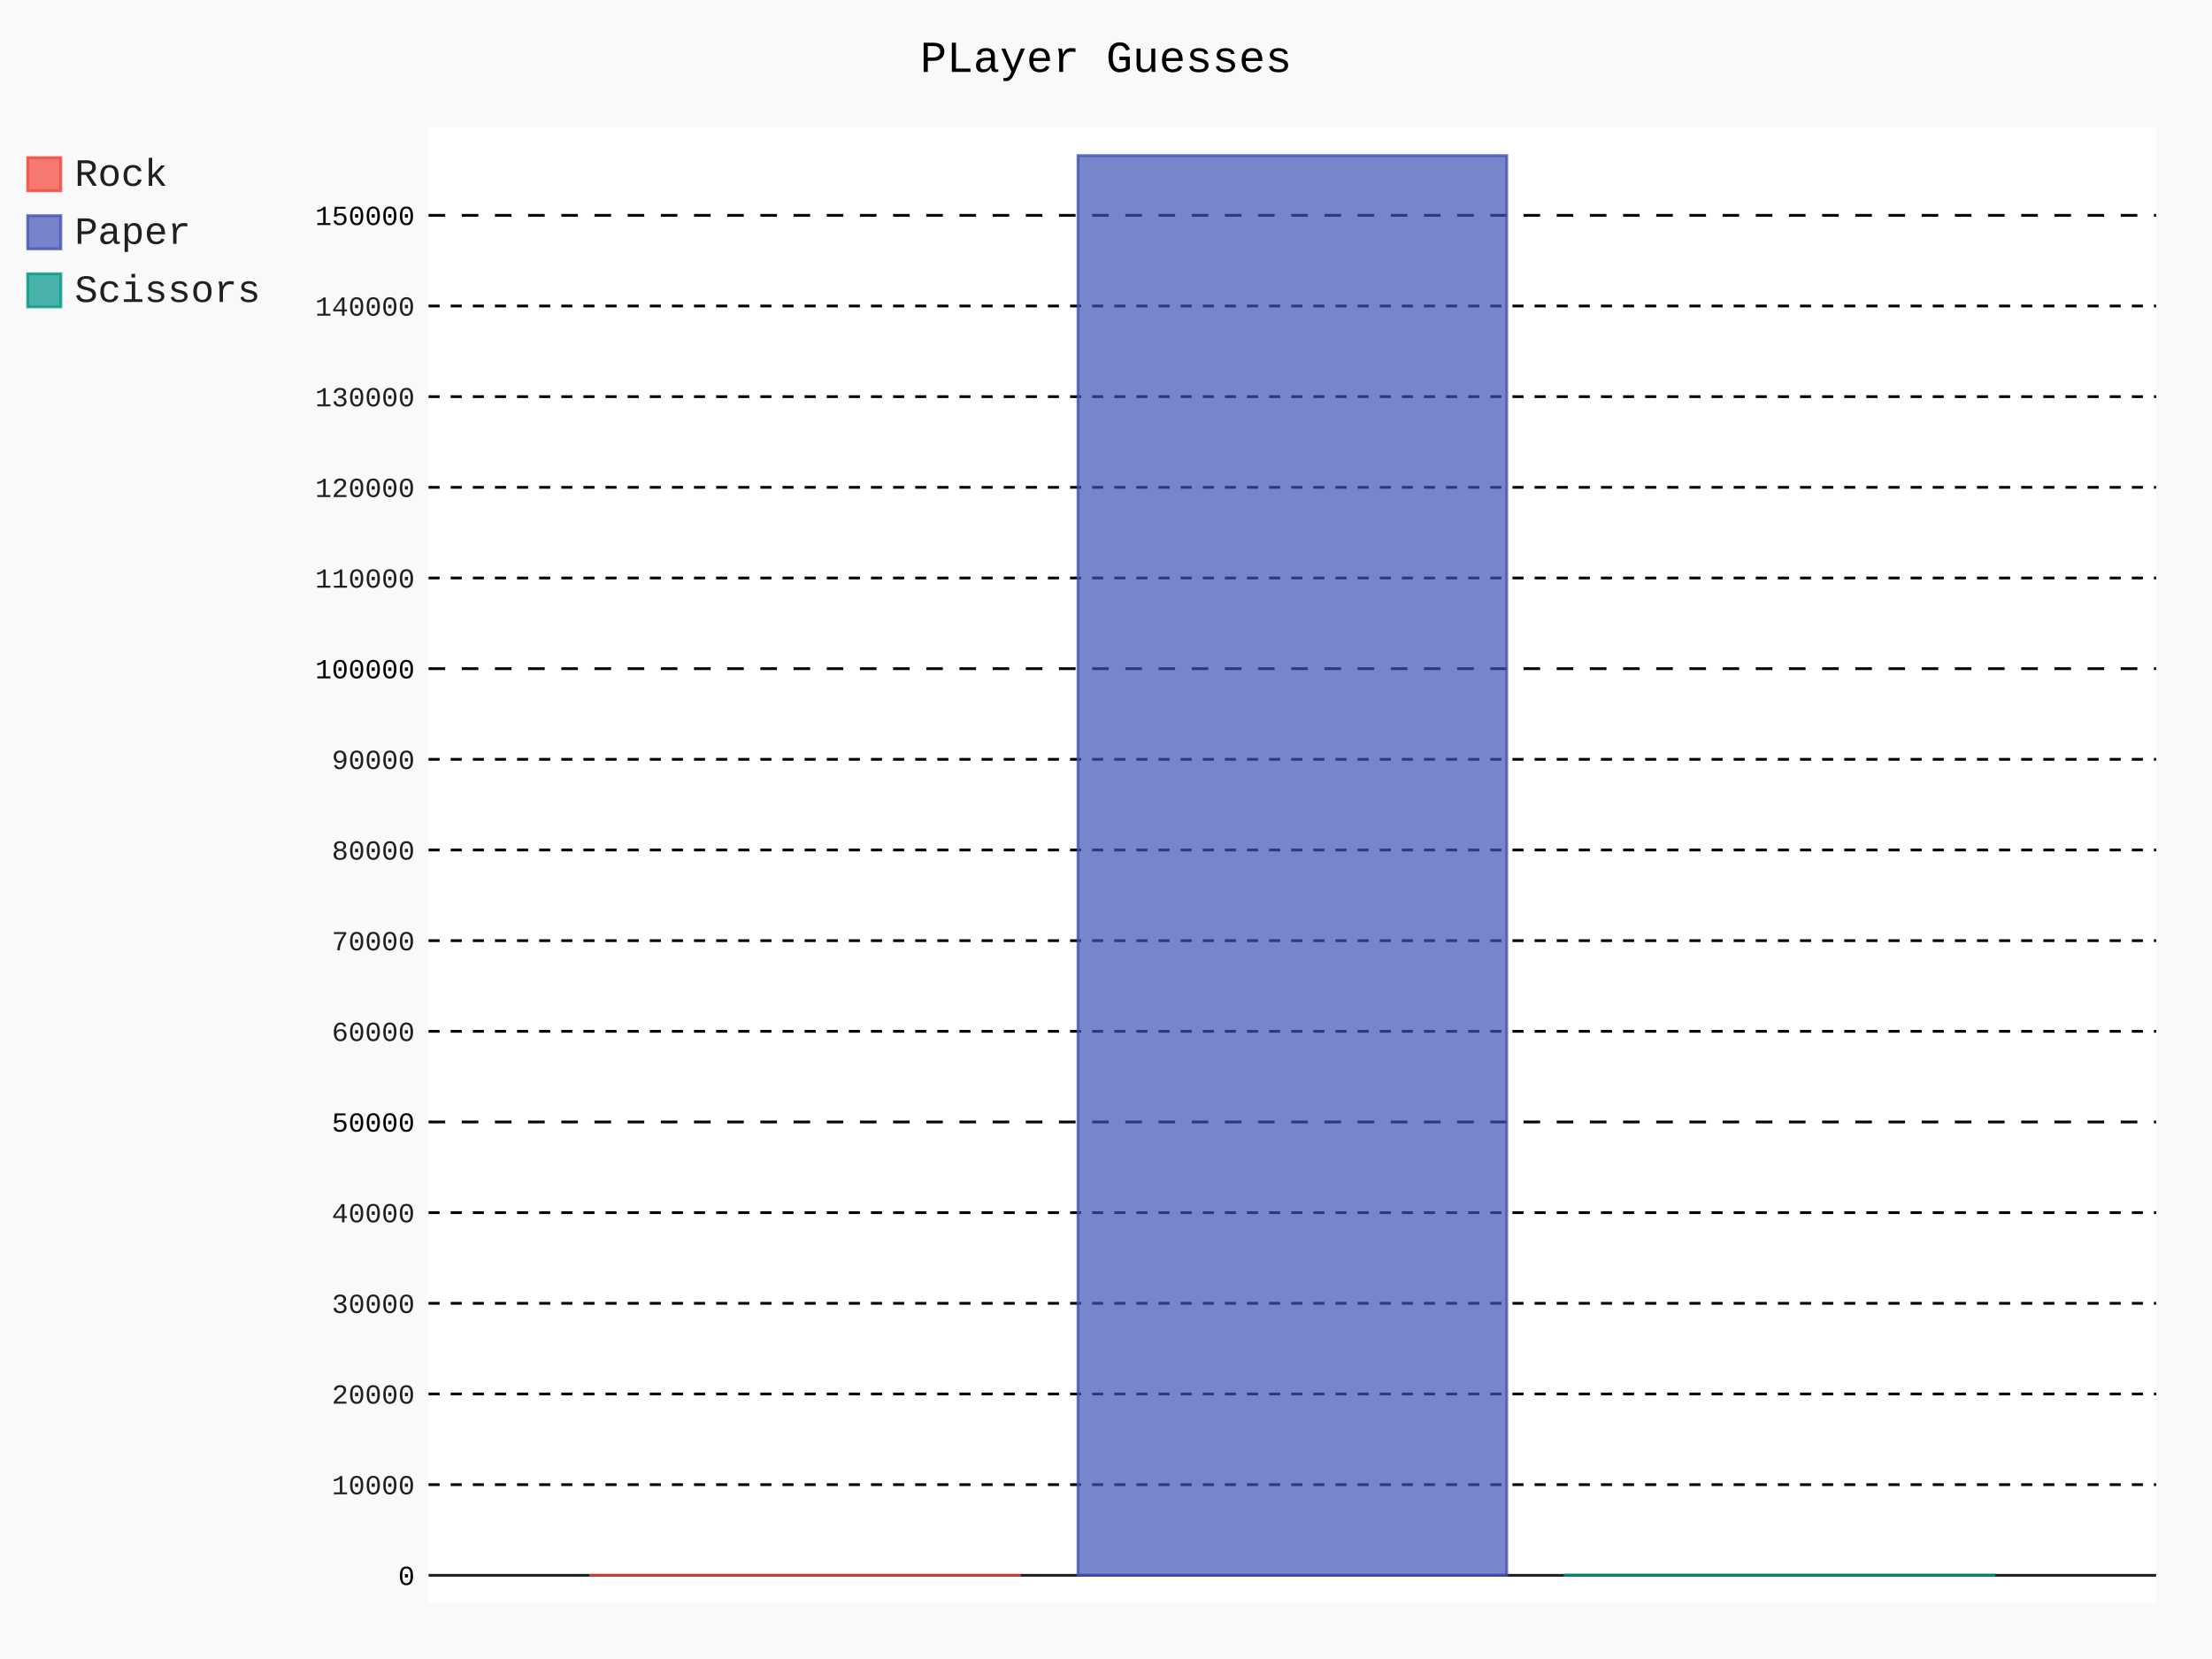
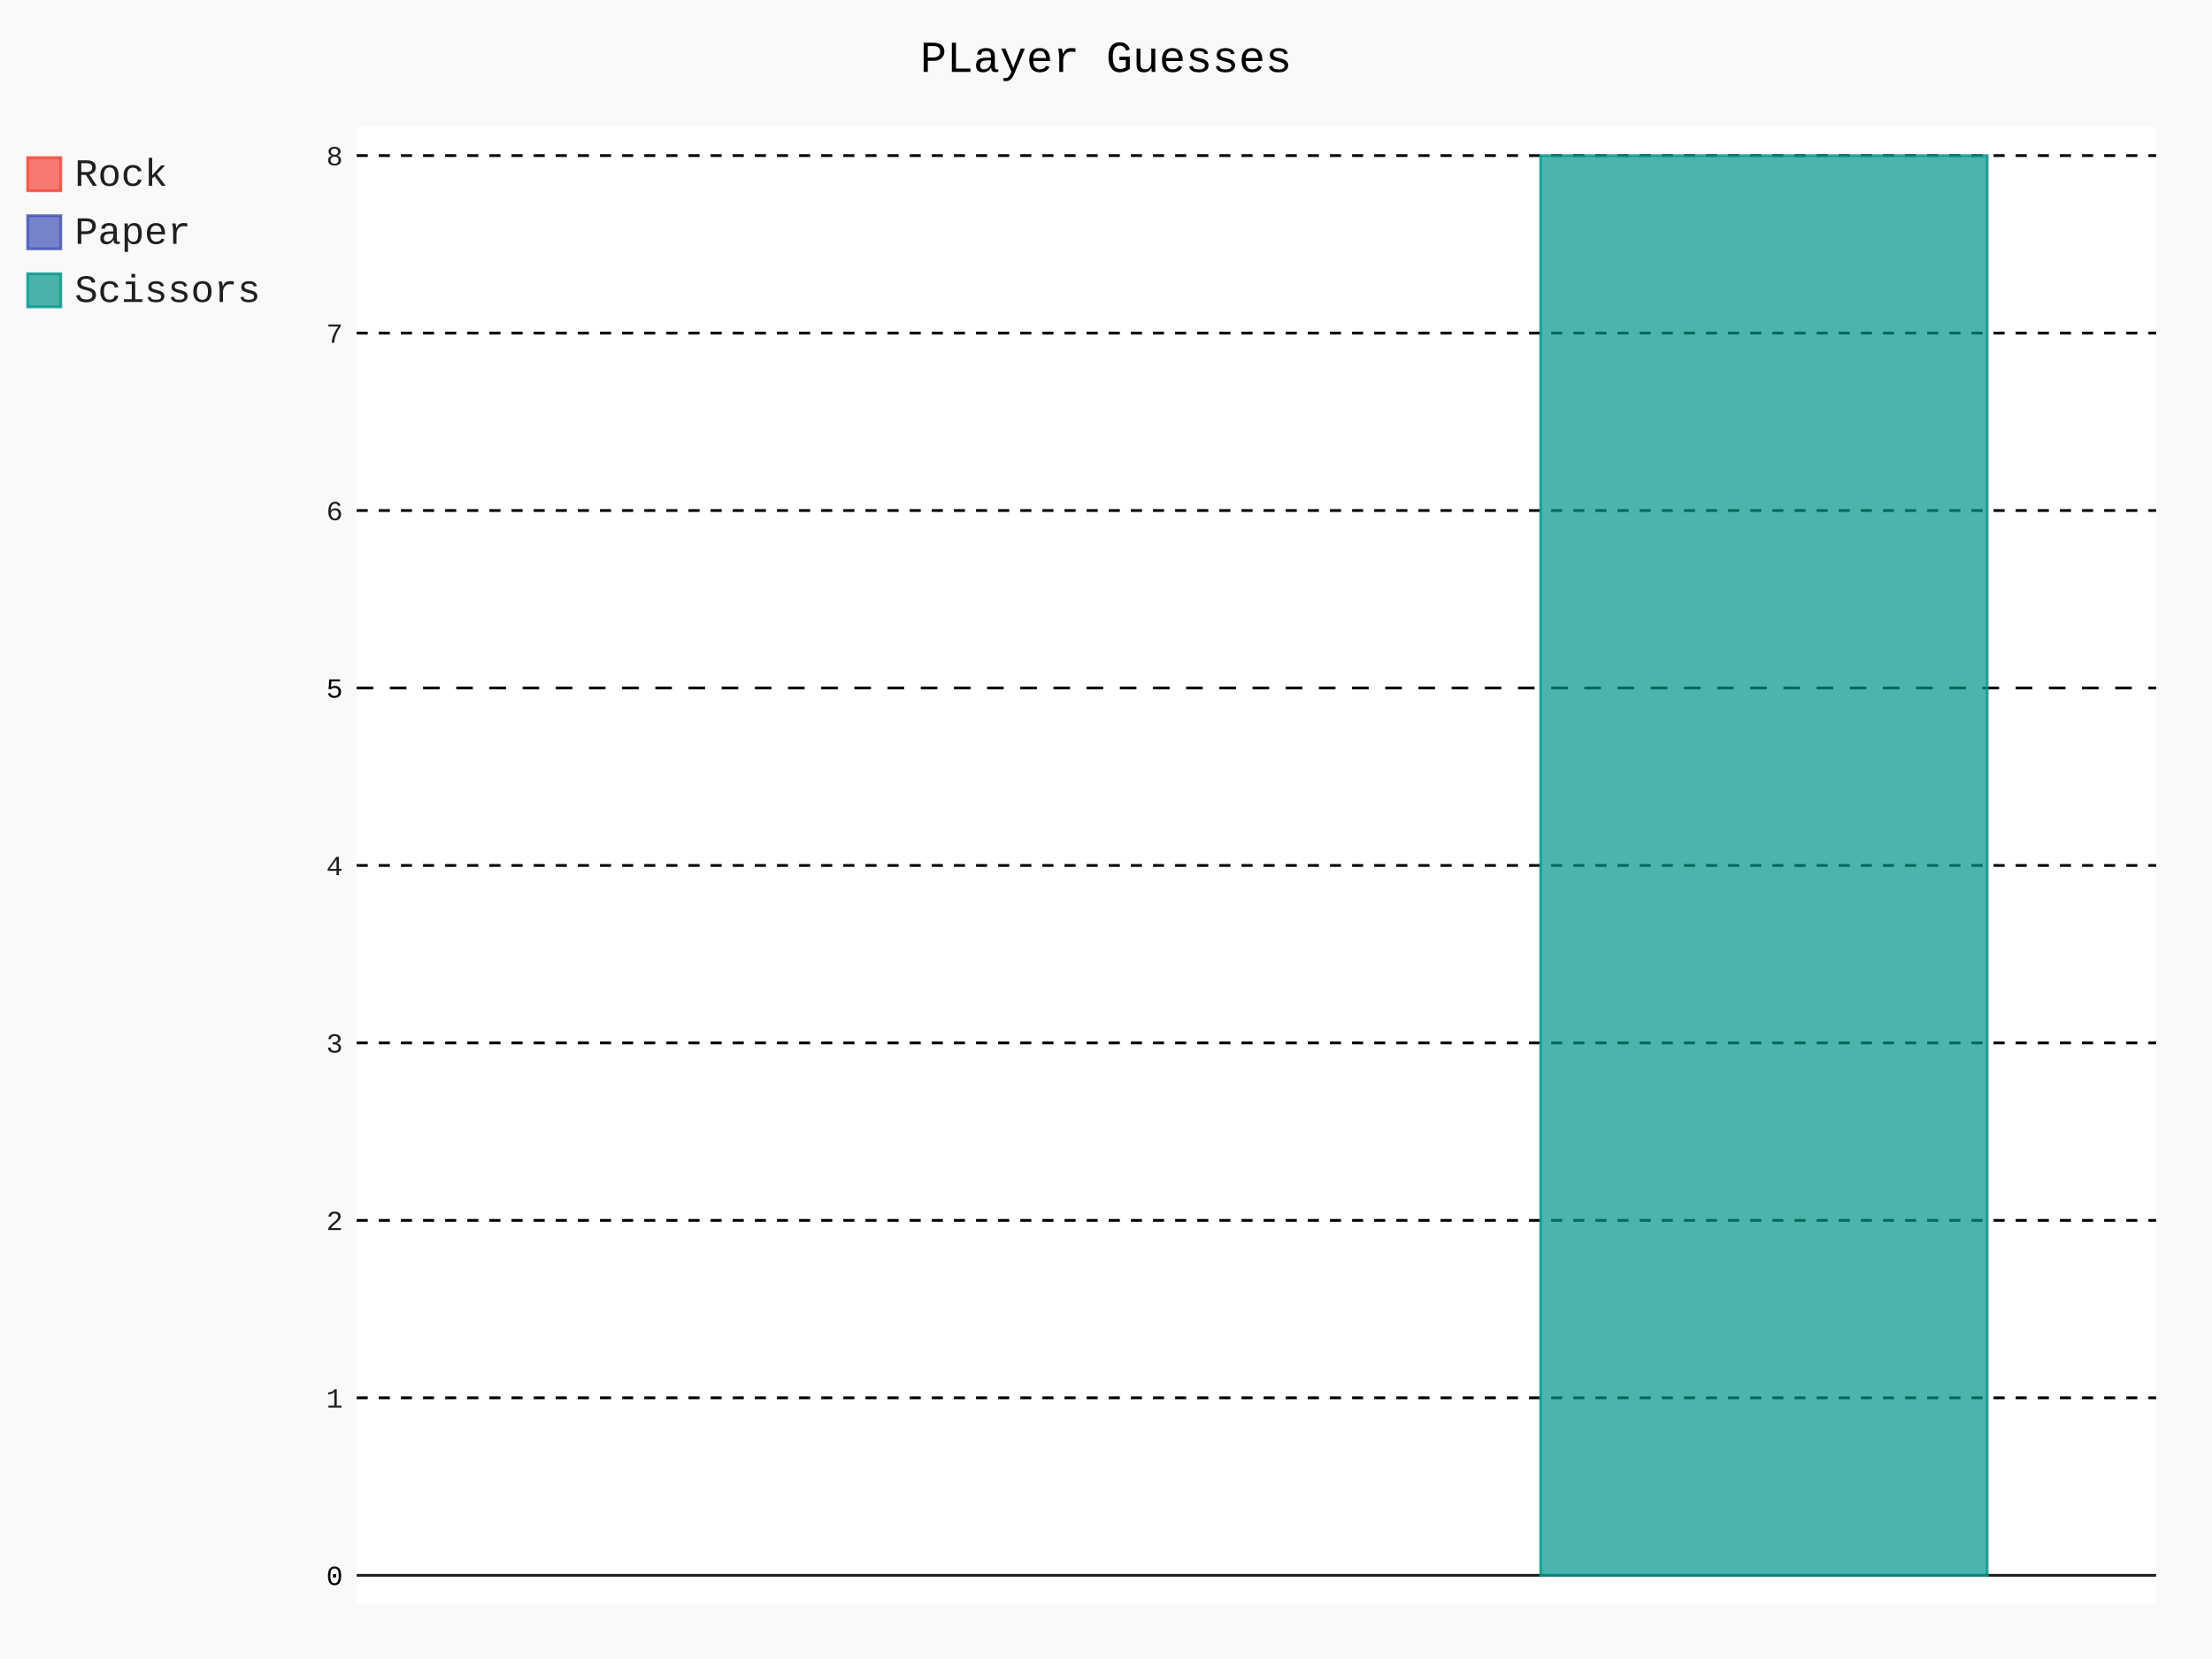
- <svg xmlns="http://www.w3.org/2000/svg" id="chart-64f01a74-b67e-4ba5-ba52-f50d4b3d9118" class="pygal-chart" viewBox="0 0 800 600">
+ <svg xmlns="http://www.w3.org/2000/svg" id="chart-d63a0f9b-c1b2-4819-9901-44d986ed9eed" class="pygal-chart" viewBox="0 0 800 600">
  <defs>
-     <style type="text/css">#chart-64f01a74-b67e-4ba5-ba52-f50d4b3d9118{-webkit-user-select:none;-webkit-font-smoothing:antialiased;font-family:Consolas,"Liberation Mono",Menlo,Courier,monospace}#chart-64f01a74-b67e-4ba5-ba52-f50d4b3d9118 .title{font-family:Consolas,"Liberation Mono",Menlo,Courier,monospace;font-size:16px}#chart-64f01a74-b67e-4ba5-ba52-f50d4b3d9118 .legends .legend text{font-family:Consolas,"Liberation Mono",Menlo,Courier,monospace;font-size:14px}#chart-64f01a74-b67e-4ba5-ba52-f50d4b3d9118 .axis text{font-family:Consolas,"Liberation Mono",Menlo,Courier,monospace;font-size:10px}#chart-64f01a74-b67e-4ba5-ba52-f50d4b3d9118 .axis text.major{font-family:Consolas,"Liberation Mono",Menlo,Courier,monospace;font-size:10px}#chart-64f01a74-b67e-4ba5-ba52-f50d4b3d9118 .text-overlay text.value{font-family:Consolas,"Liberation Mono",Menlo,Courier,monospace;font-size:16px}#chart-64f01a74-b67e-4ba5-ba52-f50d4b3d9118 .text-overlay text.label{font-family:Consolas,"Liberation Mono",Menlo,Courier,monospace;font-size:10px}#chart-64f01a74-b67e-4ba5-ba52-f50d4b3d9118 .tooltip{font-family:Consolas,"Liberation Mono",Menlo,Courier,monospace;font-size:14px}#chart-64f01a74-b67e-4ba5-ba52-f50d4b3d9118 text.no_data{font-family:Consolas,"Liberation Mono",Menlo,Courier,monospace;font-size:64px}
- #chart-64f01a74-b67e-4ba5-ba52-f50d4b3d9118{background-color:rgba(249,249,249,1)}#chart-64f01a74-b67e-4ba5-ba52-f50d4b3d9118 path,#chart-64f01a74-b67e-4ba5-ba52-f50d4b3d9118 line,#chart-64f01a74-b67e-4ba5-ba52-f50d4b3d9118 rect,#chart-64f01a74-b67e-4ba5-ba52-f50d4b3d9118 circle{-webkit-transition:150ms;-moz-transition:150ms;transition:150ms}#chart-64f01a74-b67e-4ba5-ba52-f50d4b3d9118 .graph &gt; .background{fill:rgba(249,249,249,1)}#chart-64f01a74-b67e-4ba5-ba52-f50d4b3d9118 .plot &gt; .background{fill:rgba(255,255,255,1)}#chart-64f01a74-b67e-4ba5-ba52-f50d4b3d9118 .graph{fill:rgba(0,0,0,.87)}#chart-64f01a74-b67e-4ba5-ba52-f50d4b3d9118 text.no_data{fill:rgba(0,0,0,1)}#chart-64f01a74-b67e-4ba5-ba52-f50d4b3d9118 .title{fill:rgba(0,0,0,1)}#chart-64f01a74-b67e-4ba5-ba52-f50d4b3d9118 .legends .legend text{fill:rgba(0,0,0,.87)}#chart-64f01a74-b67e-4ba5-ba52-f50d4b3d9118 .legends .legend:hover text{fill:rgba(0,0,0,1)}#chart-64f01a74-b67e-4ba5-ba52-f50d4b3d9118 .axis .line{stroke:rgba(0,0,0,1)}#chart-64f01a74-b67e-4ba5-ba52-f50d4b3d9118 .axis .guide.line{stroke:rgba(0,0,0,.54)}#chart-64f01a74-b67e-4ba5-ba52-f50d4b3d9118 .axis .major.line{stroke:rgba(0,0,0,.87)}#chart-64f01a74-b67e-4ba5-ba52-f50d4b3d9118 .axis text.major{fill:rgba(0,0,0,1)}#chart-64f01a74-b67e-4ba5-ba52-f50d4b3d9118 .axis.y .guides:hover .guide.line,#chart-64f01a74-b67e-4ba5-ba52-f50d4b3d9118 .line-graph .axis.x .guides:hover .guide.line,#chart-64f01a74-b67e-4ba5-ba52-f50d4b3d9118 .stackedline-graph .axis.x .guides:hover .guide.line,#chart-64f01a74-b67e-4ba5-ba52-f50d4b3d9118 .xy-graph .axis.x .guides:hover .guide.line{stroke:rgba(0,0,0,1)}#chart-64f01a74-b67e-4ba5-ba52-f50d4b3d9118 .axis .guides:hover text{fill:rgba(0,0,0,1)}#chart-64f01a74-b67e-4ba5-ba52-f50d4b3d9118 .reactive{fill-opacity:.7;stroke-opacity:.8;stroke-width:1}#chart-64f01a74-b67e-4ba5-ba52-f50d4b3d9118 .ci{stroke:rgba(0,0,0,.87)}#chart-64f01a74-b67e-4ba5-ba52-f50d4b3d9118 .reactive.active,#chart-64f01a74-b67e-4ba5-ba52-f50d4b3d9118 .active .reactive{fill-opacity:.8;stroke-opacity:.9;stroke-width:4}#chart-64f01a74-b67e-4ba5-ba52-f50d4b3d9118 .ci .reactive.active{stroke-width:1.5}#chart-64f01a74-b67e-4ba5-ba52-f50d4b3d9118 .series text{fill:rgba(0,0,0,1)}#chart-64f01a74-b67e-4ba5-ba52-f50d4b3d9118 .tooltip rect{fill:rgba(255,255,255,1);stroke:rgba(0,0,0,1);-webkit-transition:opacity 150ms;-moz-transition:opacity 150ms;transition:opacity 150ms}#chart-64f01a74-b67e-4ba5-ba52-f50d4b3d9118 .tooltip .label{fill:rgba(0,0,0,.87)}#chart-64f01a74-b67e-4ba5-ba52-f50d4b3d9118 .tooltip .label{fill:rgba(0,0,0,.87)}#chart-64f01a74-b67e-4ba5-ba52-f50d4b3d9118 .tooltip .legend{font-size:.8em;fill:rgba(0,0,0,.54)}#chart-64f01a74-b67e-4ba5-ba52-f50d4b3d9118 .tooltip .x_label{font-size:.6em;fill:rgba(0,0,0,1)}#chart-64f01a74-b67e-4ba5-ba52-f50d4b3d9118 .tooltip .xlink{font-size:.5em;text-decoration:underline}#chart-64f01a74-b67e-4ba5-ba52-f50d4b3d9118 .tooltip .value{font-size:1.5em}#chart-64f01a74-b67e-4ba5-ba52-f50d4b3d9118 .bound{font-size:.5em}#chart-64f01a74-b67e-4ba5-ba52-f50d4b3d9118 .max-value{font-size:.75em;fill:rgba(0,0,0,.54)}#chart-64f01a74-b67e-4ba5-ba52-f50d4b3d9118 .map-element{fill:rgba(255,255,255,1);stroke:rgba(0,0,0,.54) !important}#chart-64f01a74-b67e-4ba5-ba52-f50d4b3d9118 .map-element .reactive{fill-opacity:inherit;stroke-opacity:inherit}#chart-64f01a74-b67e-4ba5-ba52-f50d4b3d9118 .color-0,#chart-64f01a74-b67e-4ba5-ba52-f50d4b3d9118 .color-0 a:visited{stroke:#F44336;fill:#F44336}#chart-64f01a74-b67e-4ba5-ba52-f50d4b3d9118 .color-1,#chart-64f01a74-b67e-4ba5-ba52-f50d4b3d9118 .color-1 a:visited{stroke:#3F51B5;fill:#3F51B5}#chart-64f01a74-b67e-4ba5-ba52-f50d4b3d9118 .color-2,#chart-64f01a74-b67e-4ba5-ba52-f50d4b3d9118 .color-2 a:visited{stroke:#009688;fill:#009688}#chart-64f01a74-b67e-4ba5-ba52-f50d4b3d9118 .text-overlay .color-0 text{fill:black}#chart-64f01a74-b67e-4ba5-ba52-f50d4b3d9118 .text-overlay .color-1 text{fill:black}#chart-64f01a74-b67e-4ba5-ba52-f50d4b3d9118 .text-overlay .color-2 text{fill:black}
- #chart-64f01a74-b67e-4ba5-ba52-f50d4b3d9118 text.no_data{text-anchor:middle}#chart-64f01a74-b67e-4ba5-ba52-f50d4b3d9118 .guide.line{fill:none}#chart-64f01a74-b67e-4ba5-ba52-f50d4b3d9118 .centered{text-anchor:middle}#chart-64f01a74-b67e-4ba5-ba52-f50d4b3d9118 .title{text-anchor:middle}#chart-64f01a74-b67e-4ba5-ba52-f50d4b3d9118 .legends .legend text{fill-opacity:1}#chart-64f01a74-b67e-4ba5-ba52-f50d4b3d9118 .axis.x text{text-anchor:middle}#chart-64f01a74-b67e-4ba5-ba52-f50d4b3d9118 .axis.x:not(.web) text[transform]{text-anchor:start}#chart-64f01a74-b67e-4ba5-ba52-f50d4b3d9118 .axis.x:not(.web) text[transform].backwards{text-anchor:end}#chart-64f01a74-b67e-4ba5-ba52-f50d4b3d9118 .axis.y text{text-anchor:end}#chart-64f01a74-b67e-4ba5-ba52-f50d4b3d9118 .axis.y text[transform].backwards{text-anchor:start}#chart-64f01a74-b67e-4ba5-ba52-f50d4b3d9118 .axis.y2 text{text-anchor:start}#chart-64f01a74-b67e-4ba5-ba52-f50d4b3d9118 .axis.y2 text[transform].backwards{text-anchor:end}#chart-64f01a74-b67e-4ba5-ba52-f50d4b3d9118 .axis .guide.line{stroke-dasharray:4,4;stroke:black}#chart-64f01a74-b67e-4ba5-ba52-f50d4b3d9118 .axis .major.guide.line{stroke-dasharray:6,6;stroke:black}#chart-64f01a74-b67e-4ba5-ba52-f50d4b3d9118 .horizontal .axis.y .guide.line,#chart-64f01a74-b67e-4ba5-ba52-f50d4b3d9118 .horizontal .axis.y2 .guide.line,#chart-64f01a74-b67e-4ba5-ba52-f50d4b3d9118 .vertical .axis.x .guide.line{opacity:0}#chart-64f01a74-b67e-4ba5-ba52-f50d4b3d9118 .horizontal .axis.always_show .guide.line,#chart-64f01a74-b67e-4ba5-ba52-f50d4b3d9118 .vertical .axis.always_show .guide.line{opacity:1 !important}#chart-64f01a74-b67e-4ba5-ba52-f50d4b3d9118 .axis.y .guides:hover .guide.line,#chart-64f01a74-b67e-4ba5-ba52-f50d4b3d9118 .axis.y2 .guides:hover .guide.line,#chart-64f01a74-b67e-4ba5-ba52-f50d4b3d9118 .axis.x .guides:hover .guide.line{opacity:1}#chart-64f01a74-b67e-4ba5-ba52-f50d4b3d9118 .axis .guides:hover text{opacity:1}#chart-64f01a74-b67e-4ba5-ba52-f50d4b3d9118 .nofill{fill:none}#chart-64f01a74-b67e-4ba5-ba52-f50d4b3d9118 .subtle-fill{fill-opacity:.2}#chart-64f01a74-b67e-4ba5-ba52-f50d4b3d9118 .dot{stroke-width:1px;fill-opacity:1;stroke-opacity:1}#chart-64f01a74-b67e-4ba5-ba52-f50d4b3d9118 .dot.active{stroke-width:5px}#chart-64f01a74-b67e-4ba5-ba52-f50d4b3d9118 .dot.negative{fill:transparent}#chart-64f01a74-b67e-4ba5-ba52-f50d4b3d9118 text,#chart-64f01a74-b67e-4ba5-ba52-f50d4b3d9118 tspan{stroke:none !important}#chart-64f01a74-b67e-4ba5-ba52-f50d4b3d9118 .series text.active{opacity:1}#chart-64f01a74-b67e-4ba5-ba52-f50d4b3d9118 .tooltip rect{fill-opacity:.95;stroke-width:.5}#chart-64f01a74-b67e-4ba5-ba52-f50d4b3d9118 .tooltip text{fill-opacity:1}#chart-64f01a74-b67e-4ba5-ba52-f50d4b3d9118 .showable{visibility:hidden}#chart-64f01a74-b67e-4ba5-ba52-f50d4b3d9118 .showable.shown{visibility:visible}#chart-64f01a74-b67e-4ba5-ba52-f50d4b3d9118 .gauge-background{fill:rgba(229,229,229,1);stroke:none}#chart-64f01a74-b67e-4ba5-ba52-f50d4b3d9118 .bg-lines{stroke:rgba(249,249,249,1);stroke-width:2px}</style>
+     <style type="text/css">#chart-d63a0f9b-c1b2-4819-9901-44d986ed9eed{-webkit-user-select:none;-webkit-font-smoothing:antialiased;font-family:Consolas,"Liberation Mono",Menlo,Courier,monospace}#chart-d63a0f9b-c1b2-4819-9901-44d986ed9eed .title{font-family:Consolas,"Liberation Mono",Menlo,Courier,monospace;font-size:16px}#chart-d63a0f9b-c1b2-4819-9901-44d986ed9eed .legends .legend text{font-family:Consolas,"Liberation Mono",Menlo,Courier,monospace;font-size:14px}#chart-d63a0f9b-c1b2-4819-9901-44d986ed9eed .axis text{font-family:Consolas,"Liberation Mono",Menlo,Courier,monospace;font-size:10px}#chart-d63a0f9b-c1b2-4819-9901-44d986ed9eed .axis text.major{font-family:Consolas,"Liberation Mono",Menlo,Courier,monospace;font-size:10px}#chart-d63a0f9b-c1b2-4819-9901-44d986ed9eed .text-overlay text.value{font-family:Consolas,"Liberation Mono",Menlo,Courier,monospace;font-size:16px}#chart-d63a0f9b-c1b2-4819-9901-44d986ed9eed .text-overlay text.label{font-family:Consolas,"Liberation Mono",Menlo,Courier,monospace;font-size:10px}#chart-d63a0f9b-c1b2-4819-9901-44d986ed9eed .tooltip{font-family:Consolas,"Liberation Mono",Menlo,Courier,monospace;font-size:14px}#chart-d63a0f9b-c1b2-4819-9901-44d986ed9eed text.no_data{font-family:Consolas,"Liberation Mono",Menlo,Courier,monospace;font-size:64px}
+ #chart-d63a0f9b-c1b2-4819-9901-44d986ed9eed{background-color:rgba(249,249,249,1)}#chart-d63a0f9b-c1b2-4819-9901-44d986ed9eed path,#chart-d63a0f9b-c1b2-4819-9901-44d986ed9eed line,#chart-d63a0f9b-c1b2-4819-9901-44d986ed9eed rect,#chart-d63a0f9b-c1b2-4819-9901-44d986ed9eed circle{-webkit-transition:150ms;-moz-transition:150ms;transition:150ms}#chart-d63a0f9b-c1b2-4819-9901-44d986ed9eed .graph &gt; .background{fill:rgba(249,249,249,1)}#chart-d63a0f9b-c1b2-4819-9901-44d986ed9eed .plot &gt; .background{fill:rgba(255,255,255,1)}#chart-d63a0f9b-c1b2-4819-9901-44d986ed9eed .graph{fill:rgba(0,0,0,.87)}#chart-d63a0f9b-c1b2-4819-9901-44d986ed9eed text.no_data{fill:rgba(0,0,0,1)}#chart-d63a0f9b-c1b2-4819-9901-44d986ed9eed .title{fill:rgba(0,0,0,1)}#chart-d63a0f9b-c1b2-4819-9901-44d986ed9eed .legends .legend text{fill:rgba(0,0,0,.87)}#chart-d63a0f9b-c1b2-4819-9901-44d986ed9eed .legends .legend:hover text{fill:rgba(0,0,0,1)}#chart-d63a0f9b-c1b2-4819-9901-44d986ed9eed .axis .line{stroke:rgba(0,0,0,1)}#chart-d63a0f9b-c1b2-4819-9901-44d986ed9eed .axis .guide.line{stroke:rgba(0,0,0,.54)}#chart-d63a0f9b-c1b2-4819-9901-44d986ed9eed .axis .major.line{stroke:rgba(0,0,0,.87)}#chart-d63a0f9b-c1b2-4819-9901-44d986ed9eed .axis text.major{fill:rgba(0,0,0,1)}#chart-d63a0f9b-c1b2-4819-9901-44d986ed9eed .axis.y .guides:hover .guide.line,#chart-d63a0f9b-c1b2-4819-9901-44d986ed9eed .line-graph .axis.x .guides:hover .guide.line,#chart-d63a0f9b-c1b2-4819-9901-44d986ed9eed .stackedline-graph .axis.x .guides:hover .guide.line,#chart-d63a0f9b-c1b2-4819-9901-44d986ed9eed .xy-graph .axis.x .guides:hover .guide.line{stroke:rgba(0,0,0,1)}#chart-d63a0f9b-c1b2-4819-9901-44d986ed9eed .axis .guides:hover text{fill:rgba(0,0,0,1)}#chart-d63a0f9b-c1b2-4819-9901-44d986ed9eed .reactive{fill-opacity:.7;stroke-opacity:.8;stroke-width:1}#chart-d63a0f9b-c1b2-4819-9901-44d986ed9eed .ci{stroke:rgba(0,0,0,.87)}#chart-d63a0f9b-c1b2-4819-9901-44d986ed9eed .reactive.active,#chart-d63a0f9b-c1b2-4819-9901-44d986ed9eed .active .reactive{fill-opacity:.8;stroke-opacity:.9;stroke-width:4}#chart-d63a0f9b-c1b2-4819-9901-44d986ed9eed .ci .reactive.active{stroke-width:1.5}#chart-d63a0f9b-c1b2-4819-9901-44d986ed9eed .series text{fill:rgba(0,0,0,1)}#chart-d63a0f9b-c1b2-4819-9901-44d986ed9eed .tooltip rect{fill:rgba(255,255,255,1);stroke:rgba(0,0,0,1);-webkit-transition:opacity 150ms;-moz-transition:opacity 150ms;transition:opacity 150ms}#chart-d63a0f9b-c1b2-4819-9901-44d986ed9eed .tooltip .label{fill:rgba(0,0,0,.87)}#chart-d63a0f9b-c1b2-4819-9901-44d986ed9eed .tooltip .label{fill:rgba(0,0,0,.87)}#chart-d63a0f9b-c1b2-4819-9901-44d986ed9eed .tooltip .legend{font-size:.8em;fill:rgba(0,0,0,.54)}#chart-d63a0f9b-c1b2-4819-9901-44d986ed9eed .tooltip .x_label{font-size:.6em;fill:rgba(0,0,0,1)}#chart-d63a0f9b-c1b2-4819-9901-44d986ed9eed .tooltip .xlink{font-size:.5em;text-decoration:underline}#chart-d63a0f9b-c1b2-4819-9901-44d986ed9eed .tooltip .value{font-size:1.5em}#chart-d63a0f9b-c1b2-4819-9901-44d986ed9eed .bound{font-size:.5em}#chart-d63a0f9b-c1b2-4819-9901-44d986ed9eed .max-value{font-size:.75em;fill:rgba(0,0,0,.54)}#chart-d63a0f9b-c1b2-4819-9901-44d986ed9eed .map-element{fill:rgba(255,255,255,1);stroke:rgba(0,0,0,.54) !important}#chart-d63a0f9b-c1b2-4819-9901-44d986ed9eed .map-element .reactive{fill-opacity:inherit;stroke-opacity:inherit}#chart-d63a0f9b-c1b2-4819-9901-44d986ed9eed .color-0,#chart-d63a0f9b-c1b2-4819-9901-44d986ed9eed .color-0 a:visited{stroke:#F44336;fill:#F44336}#chart-d63a0f9b-c1b2-4819-9901-44d986ed9eed .color-1,#chart-d63a0f9b-c1b2-4819-9901-44d986ed9eed .color-1 a:visited{stroke:#3F51B5;fill:#3F51B5}#chart-d63a0f9b-c1b2-4819-9901-44d986ed9eed .color-2,#chart-d63a0f9b-c1b2-4819-9901-44d986ed9eed .color-2 a:visited{stroke:#009688;fill:#009688}#chart-d63a0f9b-c1b2-4819-9901-44d986ed9eed .text-overlay .color-0 text{fill:black}#chart-d63a0f9b-c1b2-4819-9901-44d986ed9eed .text-overlay .color-1 text{fill:black}#chart-d63a0f9b-c1b2-4819-9901-44d986ed9eed .text-overlay .color-2 text{fill:black}
+ #chart-d63a0f9b-c1b2-4819-9901-44d986ed9eed text.no_data{text-anchor:middle}#chart-d63a0f9b-c1b2-4819-9901-44d986ed9eed .guide.line{fill:none}#chart-d63a0f9b-c1b2-4819-9901-44d986ed9eed .centered{text-anchor:middle}#chart-d63a0f9b-c1b2-4819-9901-44d986ed9eed .title{text-anchor:middle}#chart-d63a0f9b-c1b2-4819-9901-44d986ed9eed .legends .legend text{fill-opacity:1}#chart-d63a0f9b-c1b2-4819-9901-44d986ed9eed .axis.x text{text-anchor:middle}#chart-d63a0f9b-c1b2-4819-9901-44d986ed9eed .axis.x:not(.web) text[transform]{text-anchor:start}#chart-d63a0f9b-c1b2-4819-9901-44d986ed9eed .axis.x:not(.web) text[transform].backwards{text-anchor:end}#chart-d63a0f9b-c1b2-4819-9901-44d986ed9eed .axis.y text{text-anchor:end}#chart-d63a0f9b-c1b2-4819-9901-44d986ed9eed .axis.y text[transform].backwards{text-anchor:start}#chart-d63a0f9b-c1b2-4819-9901-44d986ed9eed .axis.y2 text{text-anchor:start}#chart-d63a0f9b-c1b2-4819-9901-44d986ed9eed .axis.y2 text[transform].backwards{text-anchor:end}#chart-d63a0f9b-c1b2-4819-9901-44d986ed9eed .axis .guide.line{stroke-dasharray:4,4;stroke:black}#chart-d63a0f9b-c1b2-4819-9901-44d986ed9eed .axis .major.guide.line{stroke-dasharray:6,6;stroke:black}#chart-d63a0f9b-c1b2-4819-9901-44d986ed9eed .horizontal .axis.y .guide.line,#chart-d63a0f9b-c1b2-4819-9901-44d986ed9eed .horizontal .axis.y2 .guide.line,#chart-d63a0f9b-c1b2-4819-9901-44d986ed9eed .vertical .axis.x .guide.line{opacity:0}#chart-d63a0f9b-c1b2-4819-9901-44d986ed9eed .horizontal .axis.always_show .guide.line,#chart-d63a0f9b-c1b2-4819-9901-44d986ed9eed .vertical .axis.always_show .guide.line{opacity:1 !important}#chart-d63a0f9b-c1b2-4819-9901-44d986ed9eed .axis.y .guides:hover .guide.line,#chart-d63a0f9b-c1b2-4819-9901-44d986ed9eed .axis.y2 .guides:hover .guide.line,#chart-d63a0f9b-c1b2-4819-9901-44d986ed9eed .axis.x .guides:hover .guide.line{opacity:1}#chart-d63a0f9b-c1b2-4819-9901-44d986ed9eed .axis .guides:hover text{opacity:1}#chart-d63a0f9b-c1b2-4819-9901-44d986ed9eed .nofill{fill:none}#chart-d63a0f9b-c1b2-4819-9901-44d986ed9eed .subtle-fill{fill-opacity:.2}#chart-d63a0f9b-c1b2-4819-9901-44d986ed9eed .dot{stroke-width:1px;fill-opacity:1;stroke-opacity:1}#chart-d63a0f9b-c1b2-4819-9901-44d986ed9eed .dot.active{stroke-width:5px}#chart-d63a0f9b-c1b2-4819-9901-44d986ed9eed .dot.negative{fill:transparent}#chart-d63a0f9b-c1b2-4819-9901-44d986ed9eed text,#chart-d63a0f9b-c1b2-4819-9901-44d986ed9eed tspan{stroke:none !important}#chart-d63a0f9b-c1b2-4819-9901-44d986ed9eed .series text.active{opacity:1}#chart-d63a0f9b-c1b2-4819-9901-44d986ed9eed .tooltip rect{fill-opacity:.95;stroke-width:.5}#chart-d63a0f9b-c1b2-4819-9901-44d986ed9eed .tooltip text{fill-opacity:1}#chart-d63a0f9b-c1b2-4819-9901-44d986ed9eed .showable{visibility:hidden}#chart-d63a0f9b-c1b2-4819-9901-44d986ed9eed .showable.shown{visibility:visible}#chart-d63a0f9b-c1b2-4819-9901-44d986ed9eed .gauge-background{fill:rgba(229,229,229,1);stroke:none}#chart-d63a0f9b-c1b2-4819-9901-44d986ed9eed .bg-lines{stroke:rgba(249,249,249,1);stroke-width:2px}</style>
  </defs>
  <g class="graph bar-graph vertical">
    <rect x="0" y="0" width="800" height="600" class="background" />
-     <g transform="translate(155, 46)" class="plot">
-       <rect x="0" y="0" width="624.8" height="534" class="background" />
+     <g transform="translate(129, 46)" class="plot">
+       <rect x="0" y="0" width="650.8" height="534" class="background" />
      <g class="axis y always_show">
        <g class="guides">
-           <path d="M0 523.731 h624.8" class="axis major line" />
+           <path d="M0 523.731 h650.8" class="axis major line" />
          <text x="-5" y="527.231" class="major">0</text>
        </g>
        <g class="guides">
-           <path d="M0 490.941 h624.8" class="guide line" />
-           <text x="-5" y="494.441" class="">10000</text>
+           <path d="M0 459.548 h650.8" class="guide line" />
+           <text x="-5" y="463.048" class="">1</text>
        </g>
        <g class="guides">
-           <path d="M0 458.15 h624.8" class="guide line" />
-           <text x="-5" y="461.65" class="">20000</text>
+           <path d="M0 395.365 h650.8" class="guide line" />
+           <text x="-5" y="398.865" class="">2</text>
        </g>
        <g class="guides">
-           <path d="M0 425.36 h624.8" class="guide line" />
-           <text x="-5" y="428.86" class="">30000</text>
+           <path d="M0 331.183 h650.8" class="guide line" />
+           <text x="-5" y="334.683" class="">3</text>
        </g>
        <g class="guides">
-           <path d="M0 392.57 h624.8" class="guide line" />
-           <text x="-5" y="396.07" class="">40000</text>
+           <path d="M0 267 h650.8" class="guide line" />
+           <text x="-5" y="270.5" class="">4</text>
        </g>
        <g class="guides">
-           <path d="M0 359.78 h624.8" class="major guide line" />
-           <text x="-5" y="363.28" class="major">50000</text>
+           <path d="M0 202.817 h650.8" class="major guide line" />
+           <text x="-5" y="206.317" class="major">5</text>
        </g>
        <g class="guides">
-           <path d="M0 326.99 h624.8" class="guide line" />
-           <text x="-5" y="330.49" class="">60000</text>
+           <path d="M0 138.635 h650.8" class="guide line" />
+           <text x="-5" y="142.135" class="">6</text>
        </g>
        <g class="guides">
-           <path d="M0 294.199 h624.8" class="guide line" />
-           <text x="-5" y="297.699" class="">70000</text>
+           <path d="M0 74.452 h650.8" class="guide line" />
+           <text x="-5" y="77.952" class="">7</text>
        </g>
        <g class="guides">
-           <path d="M0 261.409 h624.8" class="guide line" />
-           <text x="-5" y="264.909" class="">80000</text>
-         </g>
-         <g class="guides">
-           <path d="M0 228.619 h624.8" class="guide line" />
-           <text x="-5" y="232.119" class="">90000</text>
-         </g>
-         <g class="guides">
-           <path d="M0 195.829 h624.8" class="major guide line" />
-           <text x="-5" y="199.329" class="major">100000</text>
-         </g>
-         <g class="guides">
-           <path d="M0 163.039 h624.8" class="guide line" />
-           <text x="-5" y="166.539" class="">110000</text>
-         </g>
-         <g class="guides">
-           <path d="M0 130.249 h624.8" class="guide line" />
-           <text x="-5" y="133.749" class="">120000</text>
-         </g>
-         <g class="guides">
-           <path d="M0 97.458 h624.8" class="guide line" />
-           <text x="-5" y="100.958" class="">130000</text>
-         </g>
-         <g class="guides">
-           <path d="M0 64.668 h624.8" class="guide line" />
-           <text x="-5" y="68.168" class="">140000</text>
-         </g>
-         <g class="guides">
-           <path d="M0 31.878 h624.8" class="major guide line" />
-           <text x="-5" y="35.378" class="major">150000</text>
+           <path d="M0 10.269 h650.8" class="guide line" />
+           <text x="-5" y="13.769" class="">8</text>
        </g>
      </g>
      <g class="series serie-0 color-0">
        <g class="bars">
          <g class="bar">
-             <rect x="58.635" y="523.727" rx="0" ry="0" width="155.079" height="0.003" class="rect reactive tooltip-trigger" />
+             <rect x="61.075" y="523.731" rx="0" ry="0" width="161.532" height="0.0" class="rect reactive tooltip-trigger" />
          </g>
        </g>
      </g>
      <g class="series serie-1 color-1">
        <g class="bars">
          <g class="bar">
-             <rect x="234.861" y="10.269" rx="0" ry="0" width="155.079" height="513.462" class="rect reactive tooltip-trigger" />
+             <rect x="244.634" y="523.731" rx="0" ry="0" width="161.532" height="0.0" class="rect reactive tooltip-trigger" />
          </g>
        </g>
      </g>
      <g class="series serie-2 color-2">
        <g class="bars">
          <g class="bar">
-             <rect x="411.086" y="523.632" rx="0" ry="0" width="155.079" height="0.098" class="rect reactive tooltip-trigger" />
+             <rect x="428.193" y="10.269" rx="0" ry="0" width="161.532" height="513.462" class="rect reactive tooltip-trigger" />
          </g>
        </g>
      </g>
    </g>
    <g class="titles">
      <text x="400.0" y="26" class="title plot_title">PLayer Guesses</text>
    </g>
-     <g transform="translate(155, 46)" class="plot overlay">
+     <g transform="translate(129, 46)" class="plot overlay">
      <g class="series serie-0 color-0" />
      <g class="series serie-1 color-1" />
      <g class="series serie-2 color-2" />
    </g>
-     <g transform="translate(155, 46)" class="plot text-overlay">
+     <g transform="translate(129, 46)" class="plot text-overlay">
      <g class="series serie-0 color-0" />
      <g class="series serie-1 color-1" />
      <g class="series serie-2 color-2" />
    </g>
-     <g transform="translate(155, 46)" class="plot tooltip-overlay">
+     <g transform="translate(129, 46)" class="plot tooltip-overlay">
      <g transform="translate(0 0)" style="opacity: 0" class="tooltip">
        <rect rx="0" ry="0" width="0" height="0" class="tooltip-box" />
        <g class="text" />
      </g>
    </g>
    <g transform="translate(10, 56)" class="legends">
      <g id="activate-serie-0" class="legend reactive activate-serie">
        <rect x="0.0" y="1.0" width="12" height="12" class="color-0 reactive" />
        <text x="17.0" y="11.2">Rock</text>
      </g>
      <g id="activate-serie-1" class="legend reactive activate-serie">
        <rect x="0.0" y="22.0" width="12" height="12" class="color-1 reactive" />
        <text x="17.0" y="32.2">Paper</text>
      </g>
      <g id="activate-serie-2" class="legend reactive activate-serie">
        <rect x="0.0" y="43.0" width="12" height="12" class="color-2 reactive" />
        <text x="17.0" y="53.2">Scissors</text>
      </g>
    </g>
    <g transform="translate(790, 56)" class="legends" />
  </g>
</svg>
